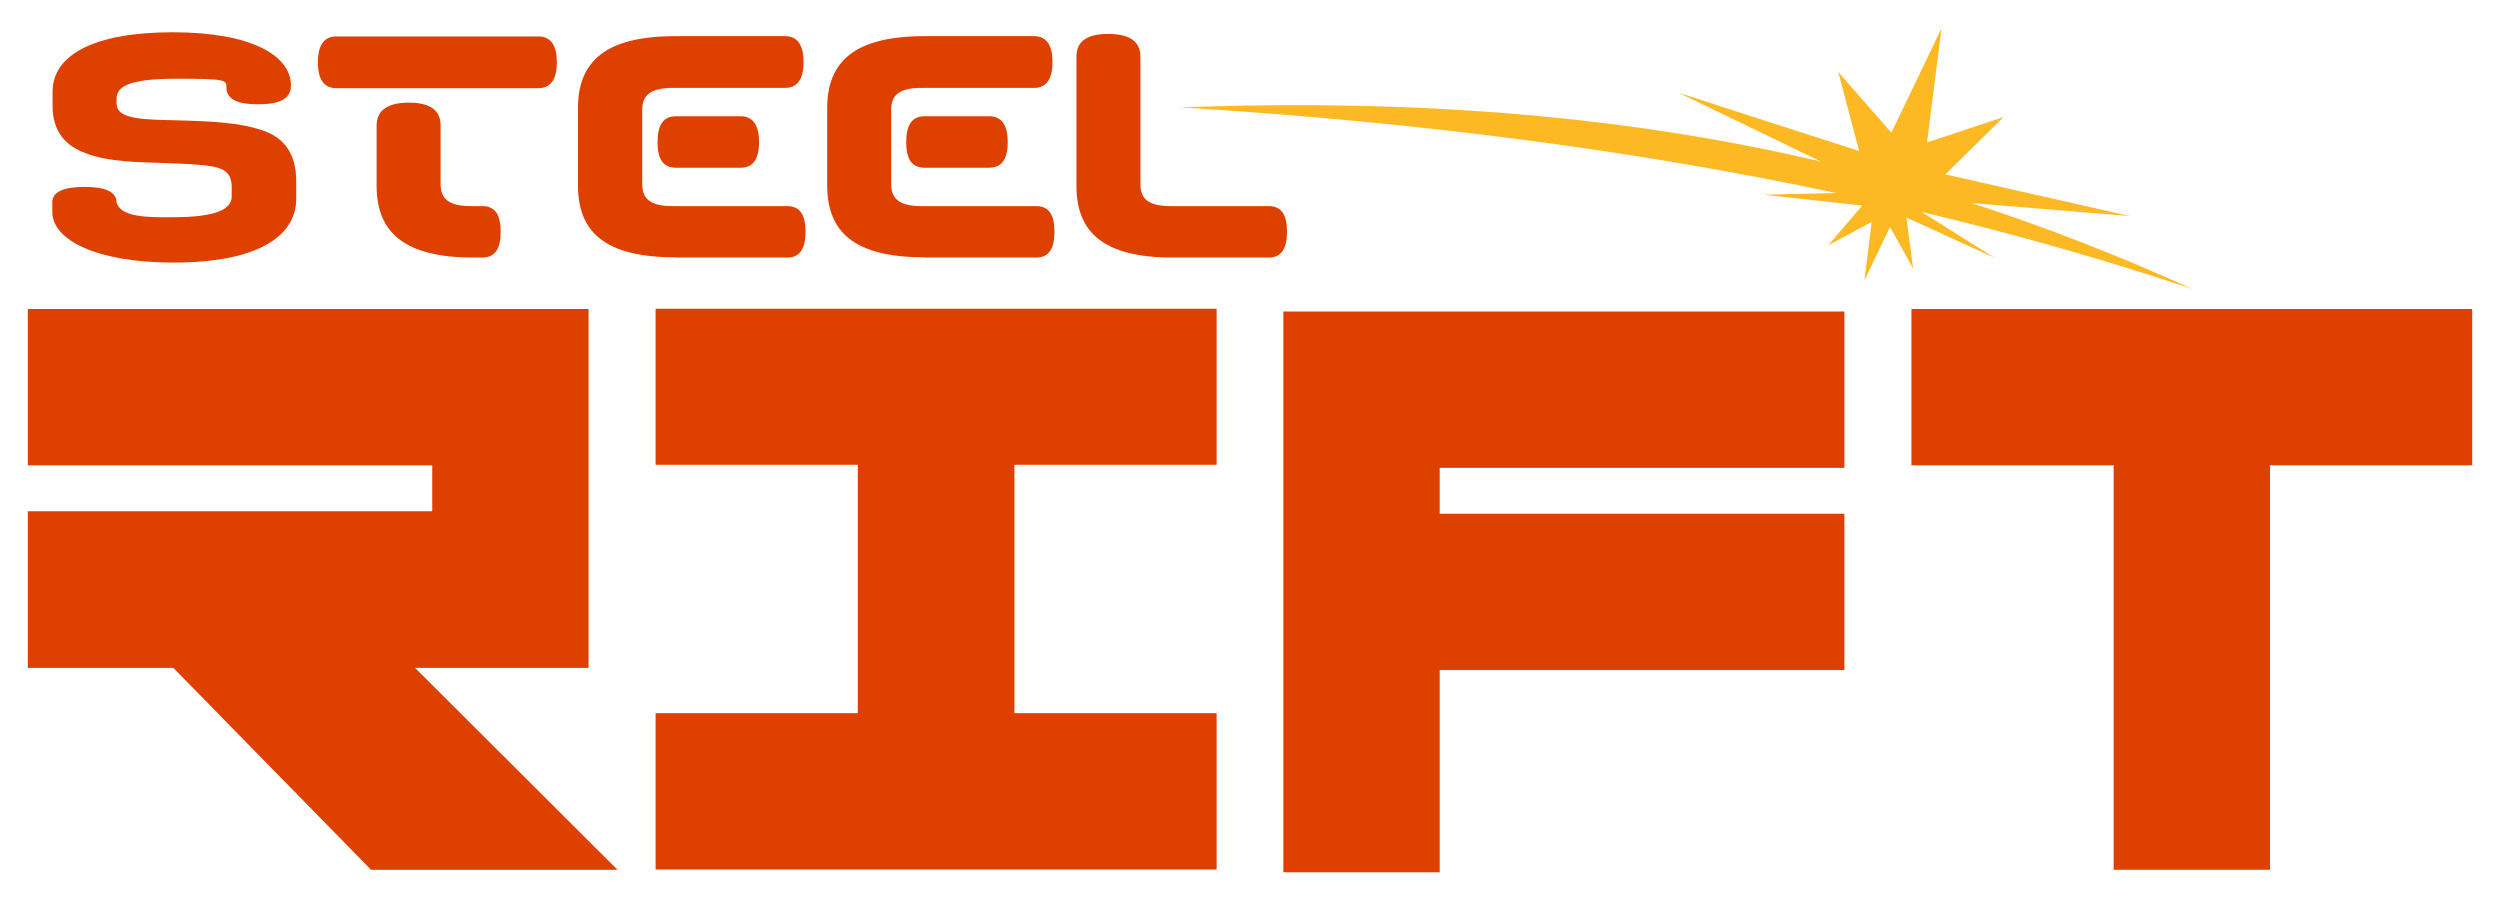
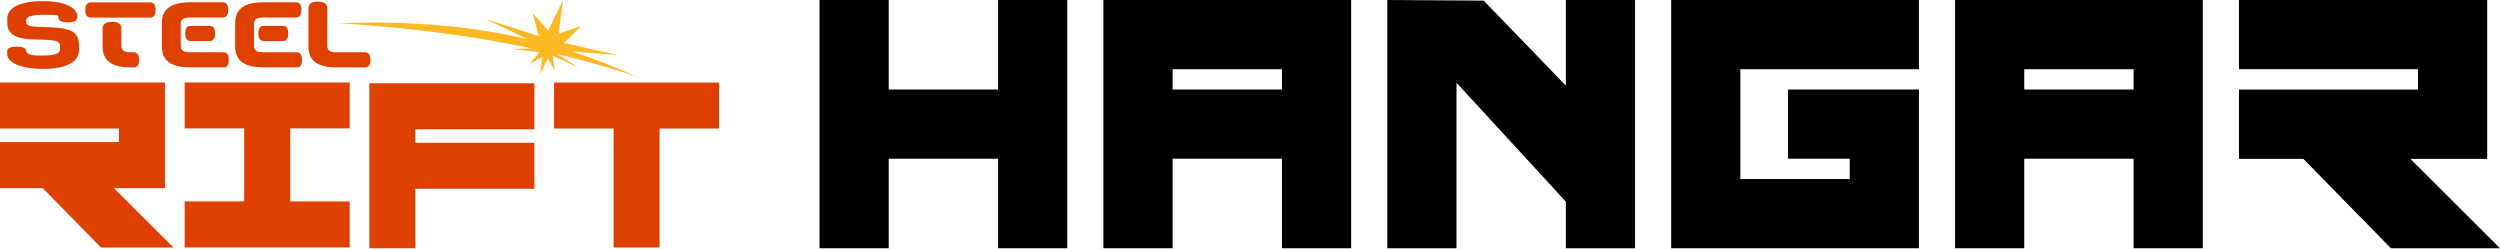
- <svg xmlns="http://www.w3.org/2000/svg" id="Layer_1" version="1.1" viewBox="0 0 898.8 323.6">
-   <defs>
-     <style>
+ <svg xmlns="http://www.w3.org/2000/svg" width="808.423mm" height="80.275mm" viewBox="0 0 808.423 80.275" version="1.1" id="svg1" xml:space="preserve">
+   <defs id="defs1">
+     <style id="style1">
      .st0 {
        fill: #fcb923;
      }

      .st0, .st1 {
        fill-rule: evenodd;
      }

      .st1 {
        fill: #de4000;
      }
    </style>
  </defs>
-   <polygon class="st1" points="235.7 167.1 308.4 167.1 308.4 256.4 235.7 256.4 235.7 312.6 437.4 312.6 437.4 256.4 364.7 256.4 364.7 167.1 437.4 167.1 437.4 111 235.7 111 235.7 167.1" />
-   <polygon class="st1" points="211.6 240.1 211.6 111.1 10 111.1 10 167.3 155.4 167.3 155.4 183.8 10 183.8 10 240.1 62.3 240.1 133.4 312.7 222 312.7 149.2 240.1 211.6 240.1" />
-   <polygon class="st1" points="687.2 111.1 687.2 167.3 759.9 167.3 759.9 312.7 816.1 312.7 816.1 167.3 888.8 167.3 888.8 111.1 687.2 111.1" />
-   <polygon class="st1" points="461.4 313.6 517.6 313.6 517.6 240.9 663.1 240.9 663.1 184.7 517.6 184.7 517.6 168.2 663.1 168.2 663.1 112 461.4 112 461.4 313.6" />
-   <path class="st1" d="M62.6,94.4c29.1,0,43.9-9,43.9-22.9v-6.3c0-9.4-3.8-15.8-12.9-18.6-7.8-2.4-15.5-3-32.3-3.4-14.4-.2-19.4-1.5-19.4-6.2v-1.3c0-4.3,3.5-7.4,21.6-7.4s17.9.5,17.9,3.2c0,4.4,4.5,6,11.3,6s11.9-1.4,11.9-6.7c0-10.9-14.3-19.2-42.5-19.2s-43.2,8.1-43.2,21.4v5.1c0,9.4,4.9,14.5,12,17,8.2,3.2,19.2,3.2,28,3.5,7.2.3,12.7.4,17.8,1.3,4.5.9,6.6,2.9,6.6,7.4v3.3c0,4.6-5.4,7.5-21.3,7.5-9.5.1-18.6-.1-20.1-5.3,0-4.1-4.5-5.6-11.6-5.6s-11.5,1.6-11.5,5.6v3.4c0,10,15.7,18.2,43.6,18.2Z" />
-   <path class="st1" d="M120.9,31.7h72.7c4.8,0,6.6-3.8,6.6-9.3s-1.8-9.3-6.6-9.3h-72.7c-4.8,0-6.6,3.7-6.6,9.3s1.8,9.3,6.6,9.3Z" />
-   <path class="st1" d="M147,36.9c-6.9,0-11.6,2.3-11.6,8.2v21.7c0,16.7,9.9,25.8,34.9,25.8h3.1c4.8,0,6.6-3.5,6.6-9.3s-1.8-9.2-6.6-9.2h-4c-7.8,0-11-2.4-11-7.9v-21.1c0-5.9-4.4-8.2-11.4-8.2Z" />
-   <path class="st1" d="M243,41.8c-4.8,0-6.6,3.5-6.6,9.3s1.8,9.2,6.6,9.2h23.3c4.8,0,6.6-3.7,6.6-9.2s-1.8-9.3-6.6-9.3h-23.3Z" />
-   <path class="st1" d="M242.8,92.6h40.2c4.8,0,6.6-3.5,6.6-9.3s-1.8-9.2-6.6-9.2h-41.1c-7.8,0-11-2.4-11-7.9v-26.8c0-5.4,3.3-7.8,11-7.8h40.4c4.8,0,6.6-3.8,6.6-9.3s-1.8-9.3-6.6-9.3h-39.6c-25.1,0-34.9,9.2-34.9,25.8v27.9c0,16.7,9.7,25.8,34.9,25.8Z" />
-   <path class="st1" d="M332.3,92.6h40.2c4.8,0,6.6-3.5,6.6-9.3s-1.8-9.2-6.6-9.2h-41.1c-7.8,0-11-2.4-11-7.9v-26.8c0-5.4,3.2-7.8,11-7.8h40.4c4.8,0,6.6-3.8,6.6-9.3s-1.8-9.3-6.6-9.3h-39.5c-25.1,0-34.9,9.2-34.9,25.8v27.9c0,16.7,9.7,25.8,34.9,25.8Z" />
-   <path class="st1" d="M332.4,41.8c-4.8,0-6.6,3.5-6.6,9.3s1.8,9.2,6.6,9.2h23.3c4.8,0,6.6-3.7,6.6-9.2s-1.8-9.3-6.6-9.3h-23.3Z" />
-   <path class="st1" d="M456.1,74.1h-35.1c-7.9,0-11-2.4-11-7.9V20.4c0-5.9-4.5-8.2-11.6-8.2s-11.4,2.3-11.4,8.2v46.4c0,16.7,9.7,25.8,34.7,25.8h34.4c4.8,0,6.6-3.5,6.6-9.3s-1.8-9.2-6.6-9.2Z" />
-   <path class="st0" d="M685.4,78.2l31.7,14.5-26.2-16.5c34.5,8.2,66.9,17.5,97.3,27.7-25.8-11.7-52-22-79.4-30.9l57,4.7-66.4-15,20.9-20.6-27.5,9.1,5.2-41-18,37.5-19.1-21.8,7.5,28.4-64.8-20.9,51.1,24.7c-66.5-15.6-140.8-22.8-230.4-19.5,88.3,5.4,166.3,16,235.9,30.8l-26.2.6,35.5,3.9-12.2,14.3,15.6-8.4-2.6,21,9.2-19.2,8.3,14.9-2.4-18.3Z" />
+   <g id="layer1" transform="translate(-286.354,-68.33362)">
+     <g id="g1" transform="matrix(0.2645833,0,0,0.2645833,283.7082,65.63508)">
+       <polygon class="st1" points="437.4,312.6 437.4,256.4 364.7,256.4 364.7,167.1 437.4,167.1 437.4,111 235.7,111 235.7,167.1 308.4,167.1 308.4,256.4 235.7,256.4 235.7,312.6 " id="polygon1" />
+       <polygon class="st1" points="155.4,183.8 10,183.8 10,240.1 62.3,240.1 133.4,312.7 222,312.7 149.2,240.1 211.6,240.1 211.6,111.1 10,111.1 10,167.3 155.4,167.3 " id="polygon2" />
+       <polygon class="st1" points="816.1,167.3 888.8,167.3 888.8,111.1 687.2,111.1 687.2,167.3 759.9,167.3 759.9,312.7 816.1,312.7 " id="polygon3" />
+       <polygon class="st1" points="517.6,184.7 517.6,168.2 663.1,168.2 663.1,112 461.4,112 461.4,313.6 517.6,313.6 517.6,240.9 663.1,240.9 663.1,184.7 " id="polygon4" />
+       <path class="st1" d="m 62.6,94.4 c 29.1,0 43.9,-9 43.9,-22.9 V 65.2 C 106.5,55.8 102.7,49.4 93.6,46.6 85.8,44.2 78.1,43.6 61.3,43.2 46.9,43 41.9,41.7 41.9,37 v -1.3 c 0,-4.3 3.5,-7.4 21.6,-7.4 18.1,0 17.9,0.5 17.9,3.2 0,4.4 4.5,6 11.3,6 6.8,0 11.9,-1.4 11.9,-6.7 0,-10.9 -14.3,-19.2 -42.5,-19.2 -28.2,0 -43.2,8.1 -43.2,21.4 v 5.1 c 0,9.4 4.9,14.5 12,17 8.2,3.2 19.2,3.2 28,3.5 7.2,0.3 12.7,0.4 17.8,1.3 4.5,0.9 6.6,2.9 6.6,7.4 v 3.3 c 0,4.6 -5.4,7.5 -21.3,7.5 -9.5,0.1 -18.6,-0.1 -20.1,-5.3 0,-4.1 -4.5,-5.6 -11.6,-5.6 -7.1,0 -11.5,1.6 -11.5,5.6 v 3.4 c 0,10 15.7,18.2 43.6,18.2 z" id="path4" />
+       <path class="st1" d="m 120.9,31.7 h 72.7 c 4.8,0 6.6,-3.8 6.6,-9.3 0,-5.5 -1.8,-9.3 -6.6,-9.3 h -72.7 c -4.8,0 -6.6,3.7 -6.6,9.3 0,5.6 1.8,9.3 6.6,9.3 z" id="path5" />
+       <path class="st1" d="m 147,36.9 c -6.9,0 -11.6,2.3 -11.6,8.2 v 21.7 c 0,16.7 9.9,25.8 34.9,25.8 h 3.1 c 4.8,0 6.6,-3.5 6.6,-9.3 0,-5.8 -1.8,-9.2 -6.6,-9.2 h -4 c -7.8,0 -11,-2.4 -11,-7.9 V 45.1 c 0,-5.9 -4.4,-8.2 -11.4,-8.2 z" id="path6" />
+       <path class="st1" d="m 243,41.8 c -4.8,0 -6.6,3.5 -6.6,9.3 0,5.8 1.8,9.2 6.6,9.2 h 23.3 c 4.8,0 6.6,-3.7 6.6,-9.2 0,-5.5 -1.8,-9.3 -6.6,-9.3 z" id="path7" />
+       <path class="st1" d="M 242.8,92.6 H 283 c 4.8,0 6.6,-3.5 6.6,-9.3 0,-5.8 -1.8,-9.2 -6.6,-9.2 h -41.1 c -7.8,0 -11,-2.4 -11,-7.9 V 39.4 c 0,-5.4 3.3,-7.8 11,-7.8 h 40.4 c 4.8,0 6.6,-3.8 6.6,-9.3 0,-5.5 -1.8,-9.3 -6.6,-9.3 h -39.6 c -25.1,0 -34.9,9.2 -34.9,25.8 v 27.9 c 0,16.7 9.7,25.8 34.9,25.8 z" id="path8" />
+       <path class="st1" d="m 332.3,92.6 h 40.2 c 4.8,0 6.6,-3.5 6.6,-9.3 0,-5.8 -1.8,-9.2 -6.6,-9.2 h -41.1 c -7.8,0 -11,-2.4 -11,-7.9 V 39.4 c 0,-5.4 3.2,-7.8 11,-7.8 h 40.4 c 4.8,0 6.6,-3.8 6.6,-9.3 0,-5.5 -1.8,-9.3 -6.6,-9.3 h -39.5 c -25.1,0 -34.9,9.2 -34.9,25.8 v 27.9 c 0,16.7 9.7,25.8 34.9,25.8 z" id="path9" />
+       <path class="st1" d="m 332.4,41.8 c -4.8,0 -6.6,3.5 -6.6,9.3 0,5.8 1.8,9.2 6.6,9.2 h 23.3 c 4.8,0 6.6,-3.7 6.6,-9.2 0,-5.5 -1.8,-9.3 -6.6,-9.3 z" id="path10" />
+       <path class="st1" d="M 456.1,74.1 H 421 c -7.9,0 -11,-2.4 -11,-7.9 V 20.4 c 0,-5.9 -4.5,-8.2 -11.6,-8.2 -7.1,0 -11.4,2.3 -11.4,8.2 v 46.4 c 0,16.7 9.7,25.8 34.7,25.8 h 34.4 c 4.8,0 6.6,-3.5 6.6,-9.3 0,-5.8 -1.8,-9.2 -6.6,-9.2 z" id="path11" />
+       <path class="st0" d="m 685.4,78.2 31.7,14.5 -26.2,-16.5 c 34.5,8.2 66.9,17.5 97.3,27.7 -25.8,-11.7 -52,-22 -79.4,-30.9 l 57,4.7 -66.4,-15 20.9,-20.6 -27.5,9.1 5.2,-41 -18,37.5 -19.1,-21.8 7.5,28.4 -64.8,-20.9 51.1,24.7 C 588.2,42.5 513.9,35.3 424.3,38.6 512.6,44 590.6,54.6 660.2,69.4 L 634,70 l 35.5,3.9 -12.2,14.3 15.6,-8.4 -2.6,21 9.2,-19.2 8.3,14.9 z" id="path12" />
+     </g>
+     <g id="g17" transform="matrix(1.504968,0,0,1.504968,-278.4197,-73.65836)" style="stroke-width:0.664">
+       <path id="rect4" style="font-variation-settings:normal;opacity:1;vector-effect:none;fill:#000000;fill-opacity:1;fill-rule:evenodd;stroke:none;stroke-width:0.176;stroke-linecap:butt;stroke-linejoin:miter;stroke-miterlimit:4;stroke-dasharray:none;stroke-dashoffset:0;stroke-opacity:1;-inkscape-stroke:none;stop-color:#000000;stop-opacity:1" d="m 612.359,94.349 v 53.34 h 14.87 v -19.236 h 23.495 v 19.236 h 14.87 V 94.349 Z m 14.87,14.869 h 23.495 v 4.366 h -23.495 z" />
+       <path id="rect8" style="font-variation-settings:normal;opacity:1;vector-effect:none;fill:#000000;fill-opacity:1;fill-rule:evenodd;stroke:none;stroke-width:0.176;stroke-linecap:butt;stroke-linejoin:miter;stroke-miterlimit:4;stroke-dasharray:none;stroke-dashoffset:0;stroke-opacity:1;-inkscape-stroke:none;stop-color:#000000;stop-opacity:1" d="m 551.361,94.349 v 53.34 h 14.869 V 128.453 h 23.495 v 19.236 h 14.869 V 94.349 h -14.869 v 19.235 h -23.495 V 94.349 Z" />
+       <path id="rect10" style="font-variation-settings:normal;opacity:1;vector-effect:none;fill:#000000;fill-opacity:1;fill-rule:evenodd;stroke:none;stroke-width:0.176;stroke-linecap:butt;stroke-linejoin:miter;stroke-miterlimit:4;stroke-dasharray:none;stroke-dashoffset:0;stroke-opacity:1;-inkscape-stroke:none;stop-color:#000000;stop-opacity:1" d="M 726.591,147.689 V 94.349 h -14.869 v 18.397 l -17.648,-18.265 -20.717,-0.132 v 53.34 h 14.87 v -35.562 l 23.495,25.543 v 10.02 z" />
+       <path id="rect13" style="font-variation-settings:normal;opacity:1;vector-effect:none;fill:#000000;fill-opacity:1;fill-rule:evenodd;stroke:none;stroke-width:0.176;stroke-linecap:butt;stroke-linejoin:miter;stroke-miterlimit:4;stroke-dasharray:none;stroke-dashoffset:0;stroke-opacity:1;-inkscape-stroke:none;stop-color:#000000;stop-opacity:1" d="m 734.354,94.349 v 53.34 h 53.234 v -22.157 h -5.2e-4 V 113.584 H 759.459 v 14.87 h 13.26 v 4.366 H 749.224 V 109.218 h 38.364 V 94.349 Z" />
+       <path id="path17" style="font-variation-settings:normal;opacity:1;vector-effect:none;fill:#000000;fill-opacity:1;fill-rule:evenodd;stroke:none;stroke-width:0.176;stroke-linecap:butt;stroke-linejoin:miter;stroke-miterlimit:4;stroke-dasharray:none;stroke-dashoffset:0;stroke-opacity:1;-inkscape-stroke:none;stop-color:#000000;stop-opacity:1" d="m 795.353,94.349 v 53.34 h 14.87 V 128.453 h 23.495 v 19.236 h 14.87 V 94.349 Z m 14.87,14.869 h 23.495 v 4.366 h -23.495 z" />
+       <polygon class="st1" points="62.3,240.1 133.4,312.7 222,312.7 149.2,240.1 211.6,240.1 211.6,111.1 10,111.1 10,167.3 155.4,167.3 155.4,183.8 10,183.8 10,240.1 " id="polygon2-2" style="fill:#000000;fill-rule:evenodd;stroke-width:0.664" transform="matrix(0.2645833,0,0,0.2645833,853.705,64.95362)" />
+     </g>
+   </g>
</svg>
